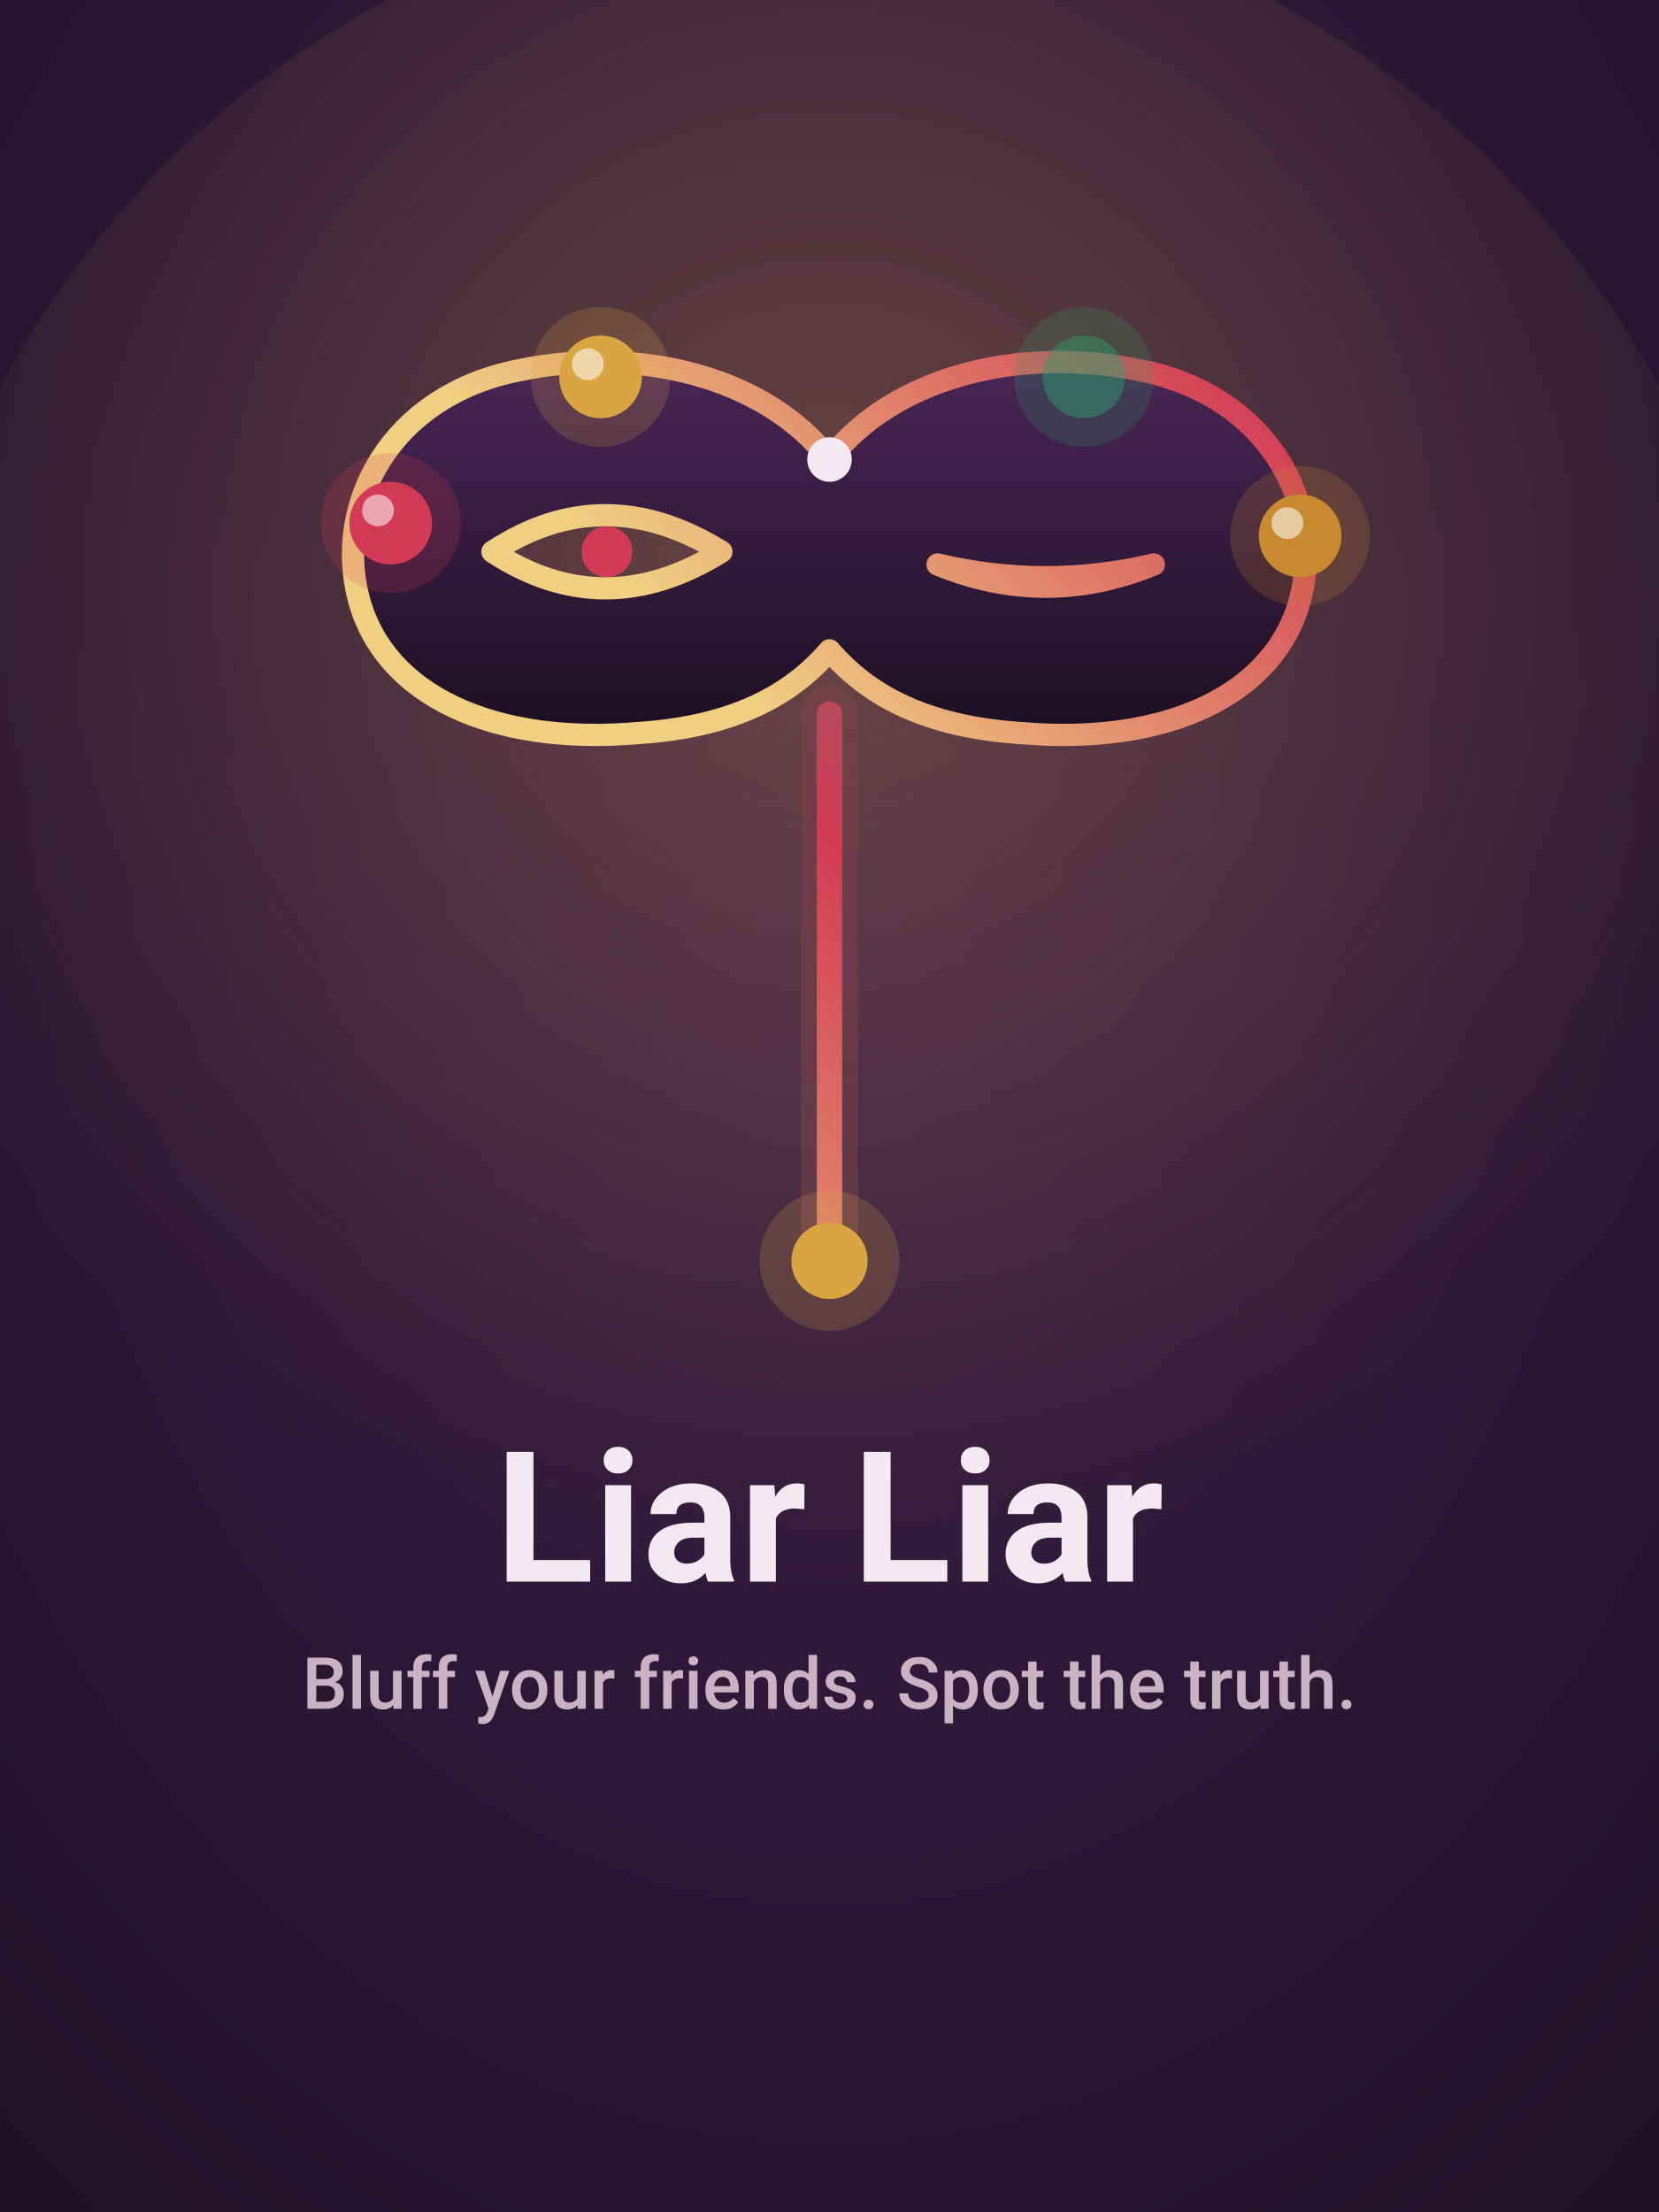
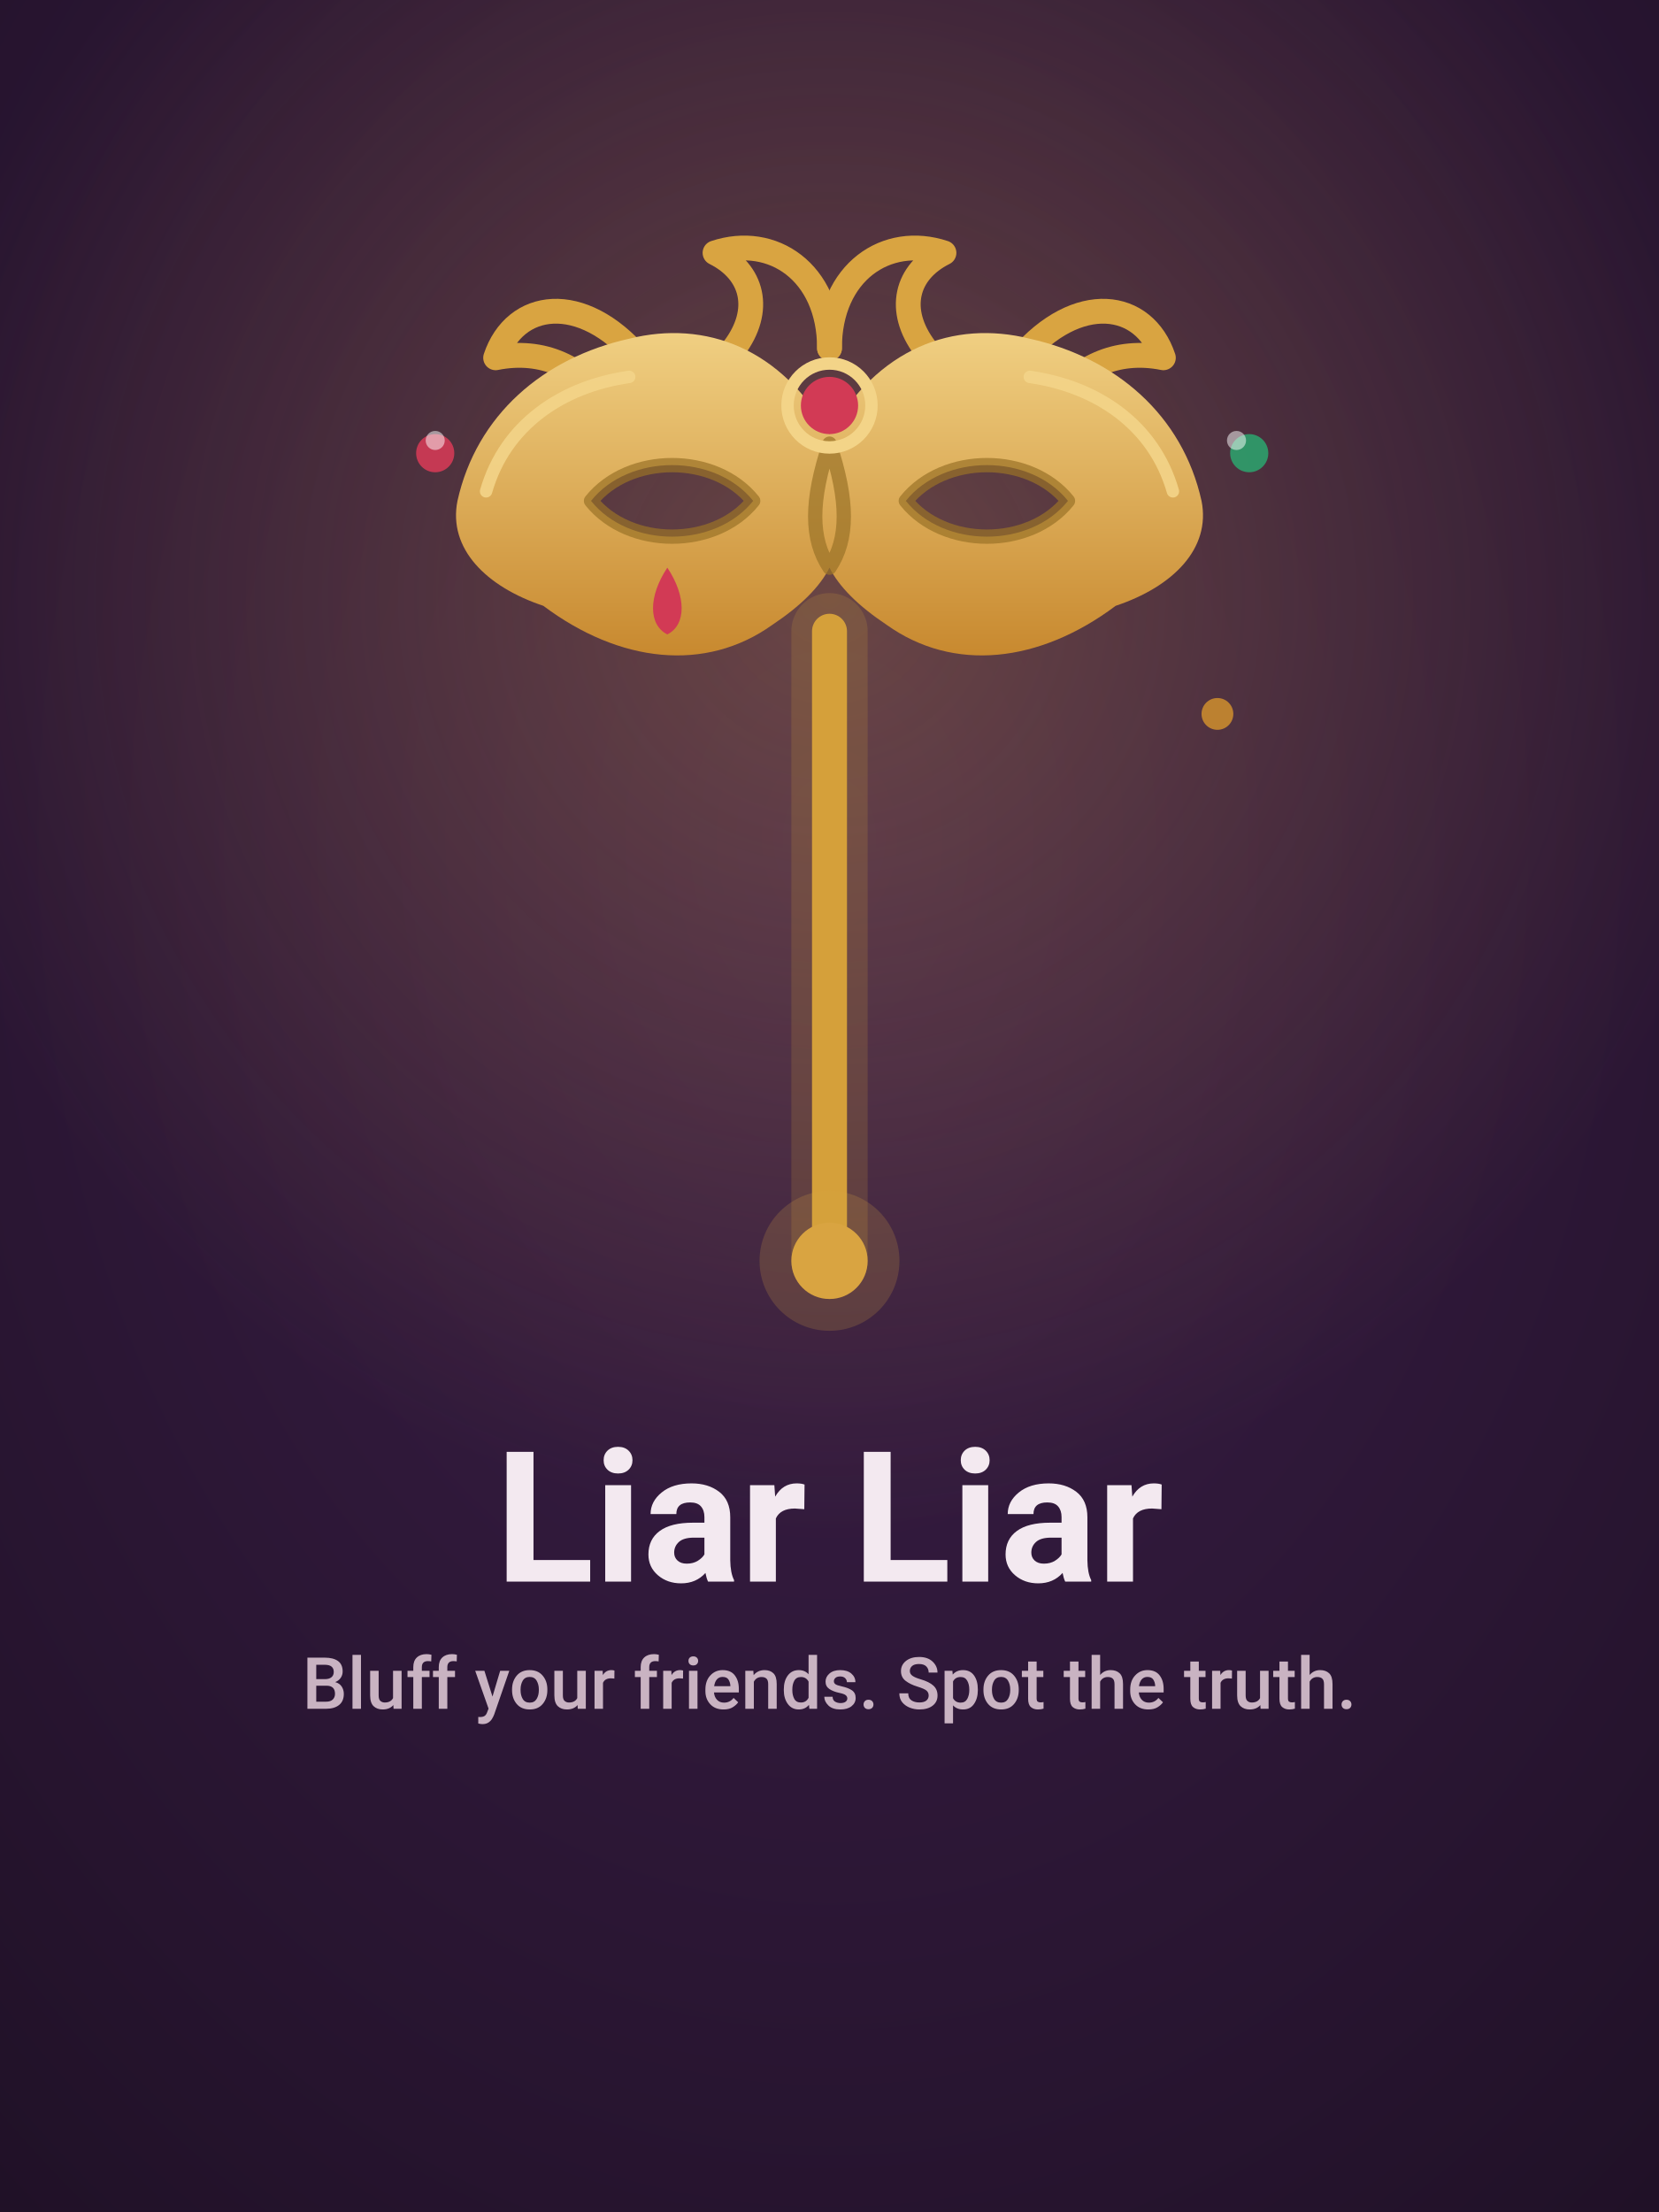
<svg xmlns="http://www.w3.org/2000/svg" viewBox="0 0 600 800" width="600" height="800" role="img" aria-label="Branch out Liar Liar">
  <defs>
-     <linearGradient id="hllp-spark" gradientUnits="userSpaceOnUse" x1="360" y1="380" x2="620" y2="120">
-       <stop offset="0" stop-color="#f0cf82" />
-       <stop offset="0.5" stop-color="#d23a55" />
-       <stop offset="1" stop-color="#2e9e6b" />
-     </linearGradient>
    <radialGradient id="hllp-bg" cx="0.5" cy="0.38" r="0.9">
      <stop offset="0" stop-color="#3d1f4a" />
      <stop offset="1" stop-color="#1c0f22" />
    </radialGradient>
-     <radialGradient id="hllp-glow" cx="0.5" cy="0.36" r="0.55">
+     <radialGradient id="hllp-glow" cx="0.5" cy="0.5" r="0.5">
      <stop offset="0" stop-color="#d9a441" stop-opacity="0.30" />
      <stop offset="1" stop-color="#d9a441" stop-opacity="0" />
    </radialGradient>
-     <linearGradient id="hllp-face" x1="0" y1="0" x2="0" y2="1">
-       <stop offset="0" stop-color="#4a2656" />
-       <stop offset="1" stop-color="#1c0f22" />
+     <linearGradient id="hllp-gold" x1="0" y1="0" x2="0" y2="1">
+       <stop offset="0" stop-color="#f0cf82" />
+       <stop offset="1" stop-color="#c8892f" />
    </linearGradient>
  </defs>
  <rect width="600" height="800" fill="url(#hllp-bg)" />
-   <circle cx="300" cy="300" r="340" fill="url(#hllp-glow)" />
+   <circle cx="300" cy="215" r="340" fill="url(#hllp-glow)" />
  <g transform="translate(300 272) scale(1.15) translate(-510 -244)">
-     <g stroke-linecap="round" fill="none" stroke="url(#hllp-spark)">
-       <path d="M510 232 L510 404" stroke-width="18" opacity="0.16" />
-       <path d="M510 232 L510 404" stroke-width="8" />
+     <g stroke-linecap="round" fill="none" stroke="#d5a03a">
+       <path d="M510 206 L510 404" stroke-width="24" opacity="0.18" />
+       <path d="M510 206 L510 404" stroke-width="11" />
    </g>
-     <path fill-rule="evenodd" fill="url(#hllp-face)" stroke="url(#hllp-spark)" stroke-width="7" stroke-linejoin="round" transform="translate(254 -24)" d="M256 176 C236 150 196 140 158 148 C118 156 100 190 108 220 C116 250 150 266 196 262 C226 260 244 250 256 236 C268 250 286 260 316 262 C362 266 396 250 404 220 C412 190 394 156 354 148 C316 140 276 150 256 176 Z              M150 205 Q185 182 222 205 Q185 228 150 205 Z              M290 209 Q324 223 358 209 Q324 217 290 209 Z" />
-     <circle cx="440" cy="181" r="8" fill="#d23a55" />
-     <g opacity="0.20">
-       <circle cx="372" cy="172" r="22" fill="#d23a55" />
-       <circle cx="438" cy="126" r="22" fill="#d9a441" />
-       <circle cx="590" cy="126" r="22" fill="#2e9e6b" />
-       <circle cx="658" cy="176" r="22" fill="#c8892f" />
-       <circle cx="510" cy="404" r="22" fill="#d9a441" />
+     <g transform="translate(360 45) scale(3.0)" stroke-linecap="round" stroke-linejoin="round">
+       <g fill="none" stroke="#d9a441" stroke-width="2.6">
+         <path d="M50 24 C50 16 44 12 38 14 C42 16 43 20 40 24" />
+         <path d="M50 24 C50 16 56 12 62 14 C58 16 57 20 60 24" />
+         <path d="M30 25 C24 18 17 19 15 25 C20 24 24 26 27 30" />
+         <path d="M70 25 C76 18 83 19 85 25 C80 24 76 26 73 30" />
+       </g>
+       <path fill-rule="evenodd" fill="url(#hllp-gold)" d="M50 33 C45 24 37 21 29 23 C20 25 13 31 11 40 C10 45 14 49 20 51 C28 57 37 58 44 53 C47 51 49 49 50 47 C51 49 53 51 56 53 C63 58 72 57 80 51 C86 49 90 45 89 40 C87 31 80 25 71 23 C63 21 55 24 50 33 Z M25 40 C29 35 38 35 42 40 C38 45 29 45 25 40 Z M58 40 C62 35 71 35 75 40 C71 45 62 45 58 40 Z" />
+       <g fill="none" stroke="#9a7226" stroke-width="1.5" opacity="0.7">
+         <path d="M25 40 C29 35 38 35 42 40 C38 45 29 45 25 40 Z" />
+         <path d="M58 40 C62 35 71 35 75 40 C71 45 62 45 58 40 Z" />
+         <path d="M50 34 C48 40 48 44 50 47 C52 44 52 40 50 34 Z" />
+       </g>
+       <g fill="none" stroke="#f3d488" stroke-width="1.3" opacity="0.9">
+         <path d="M14 39 C16 32 22 28 29 27" />
+         <path d="M86 39 C84 32 78 28 71 27" />
+       </g>
+       <circle cx="50" cy="30" r="4.4" fill="none" stroke="#f3d488" stroke-width="1.3" />
+       <circle cx="50" cy="30" r="3" fill="#d23a55" />
+       <path d="M33 47 C31 50 31 53 33 54 C35 53 35 50 33 47 Z" fill="#d23a55" />
    </g>
-     <circle cx="372" cy="172" r="13" fill="#d23a55" />
-     <circle cx="438" cy="126" r="13" fill="#d9a441" />
-     <circle cx="590" cy="126" r="13" fill="#2e9e6b" opacity="0.45" />
-     <circle cx="658" cy="176" r="13" fill="#c8892f" />
-     <circle cx="510" cy="152" r="7" fill="#f3e9f0" />
-     <g fill="#ffffff" opacity="0.55">
-       <circle cx="368" cy="168" r="5" />
-       <circle cx="434" cy="122" r="5" />
-       <circle cx="654" cy="172" r="5" />
+     <circle cx="510" cy="404" r="22" fill="#d9a441" opacity="0.2" />
+     <circle cx="510" cy="404" r="12" fill="#d9a441" />
+     <g opacity="0.9">
+       <circle cx="386" cy="150" r="6" fill="#d23a55" />
+       <circle cx="642" cy="150" r="6" fill="#2e9e6b" />
+       <circle cx="632" cy="232" r="5" fill="#c8892f" />
    </g>
-     <circle cx="510" cy="404" r="12" fill="#d9a441" />
+     <g fill="#ffffff" opacity="0.5">
+       <circle cx="386" cy="146" r="3" />
+       <circle cx="638" cy="146" r="3" />
+     </g>
  </g>
  <text x="300" y="572" text-anchor="middle" font-family="-apple-system, BlinkMacSystemFont, 'Segoe UI', Roboto, sans-serif" font-size="66" font-weight="700" fill="#f3e9f0">Liar Liar</text>
  <text x="300" y="618" text-anchor="middle" font-family="-apple-system, BlinkMacSystemFont, 'Segoe UI', Roboto, sans-serif" font-size="26" font-weight="500" fill="#c9b3c2">Bluff your friends. Spot the truth.</text>
</svg>
